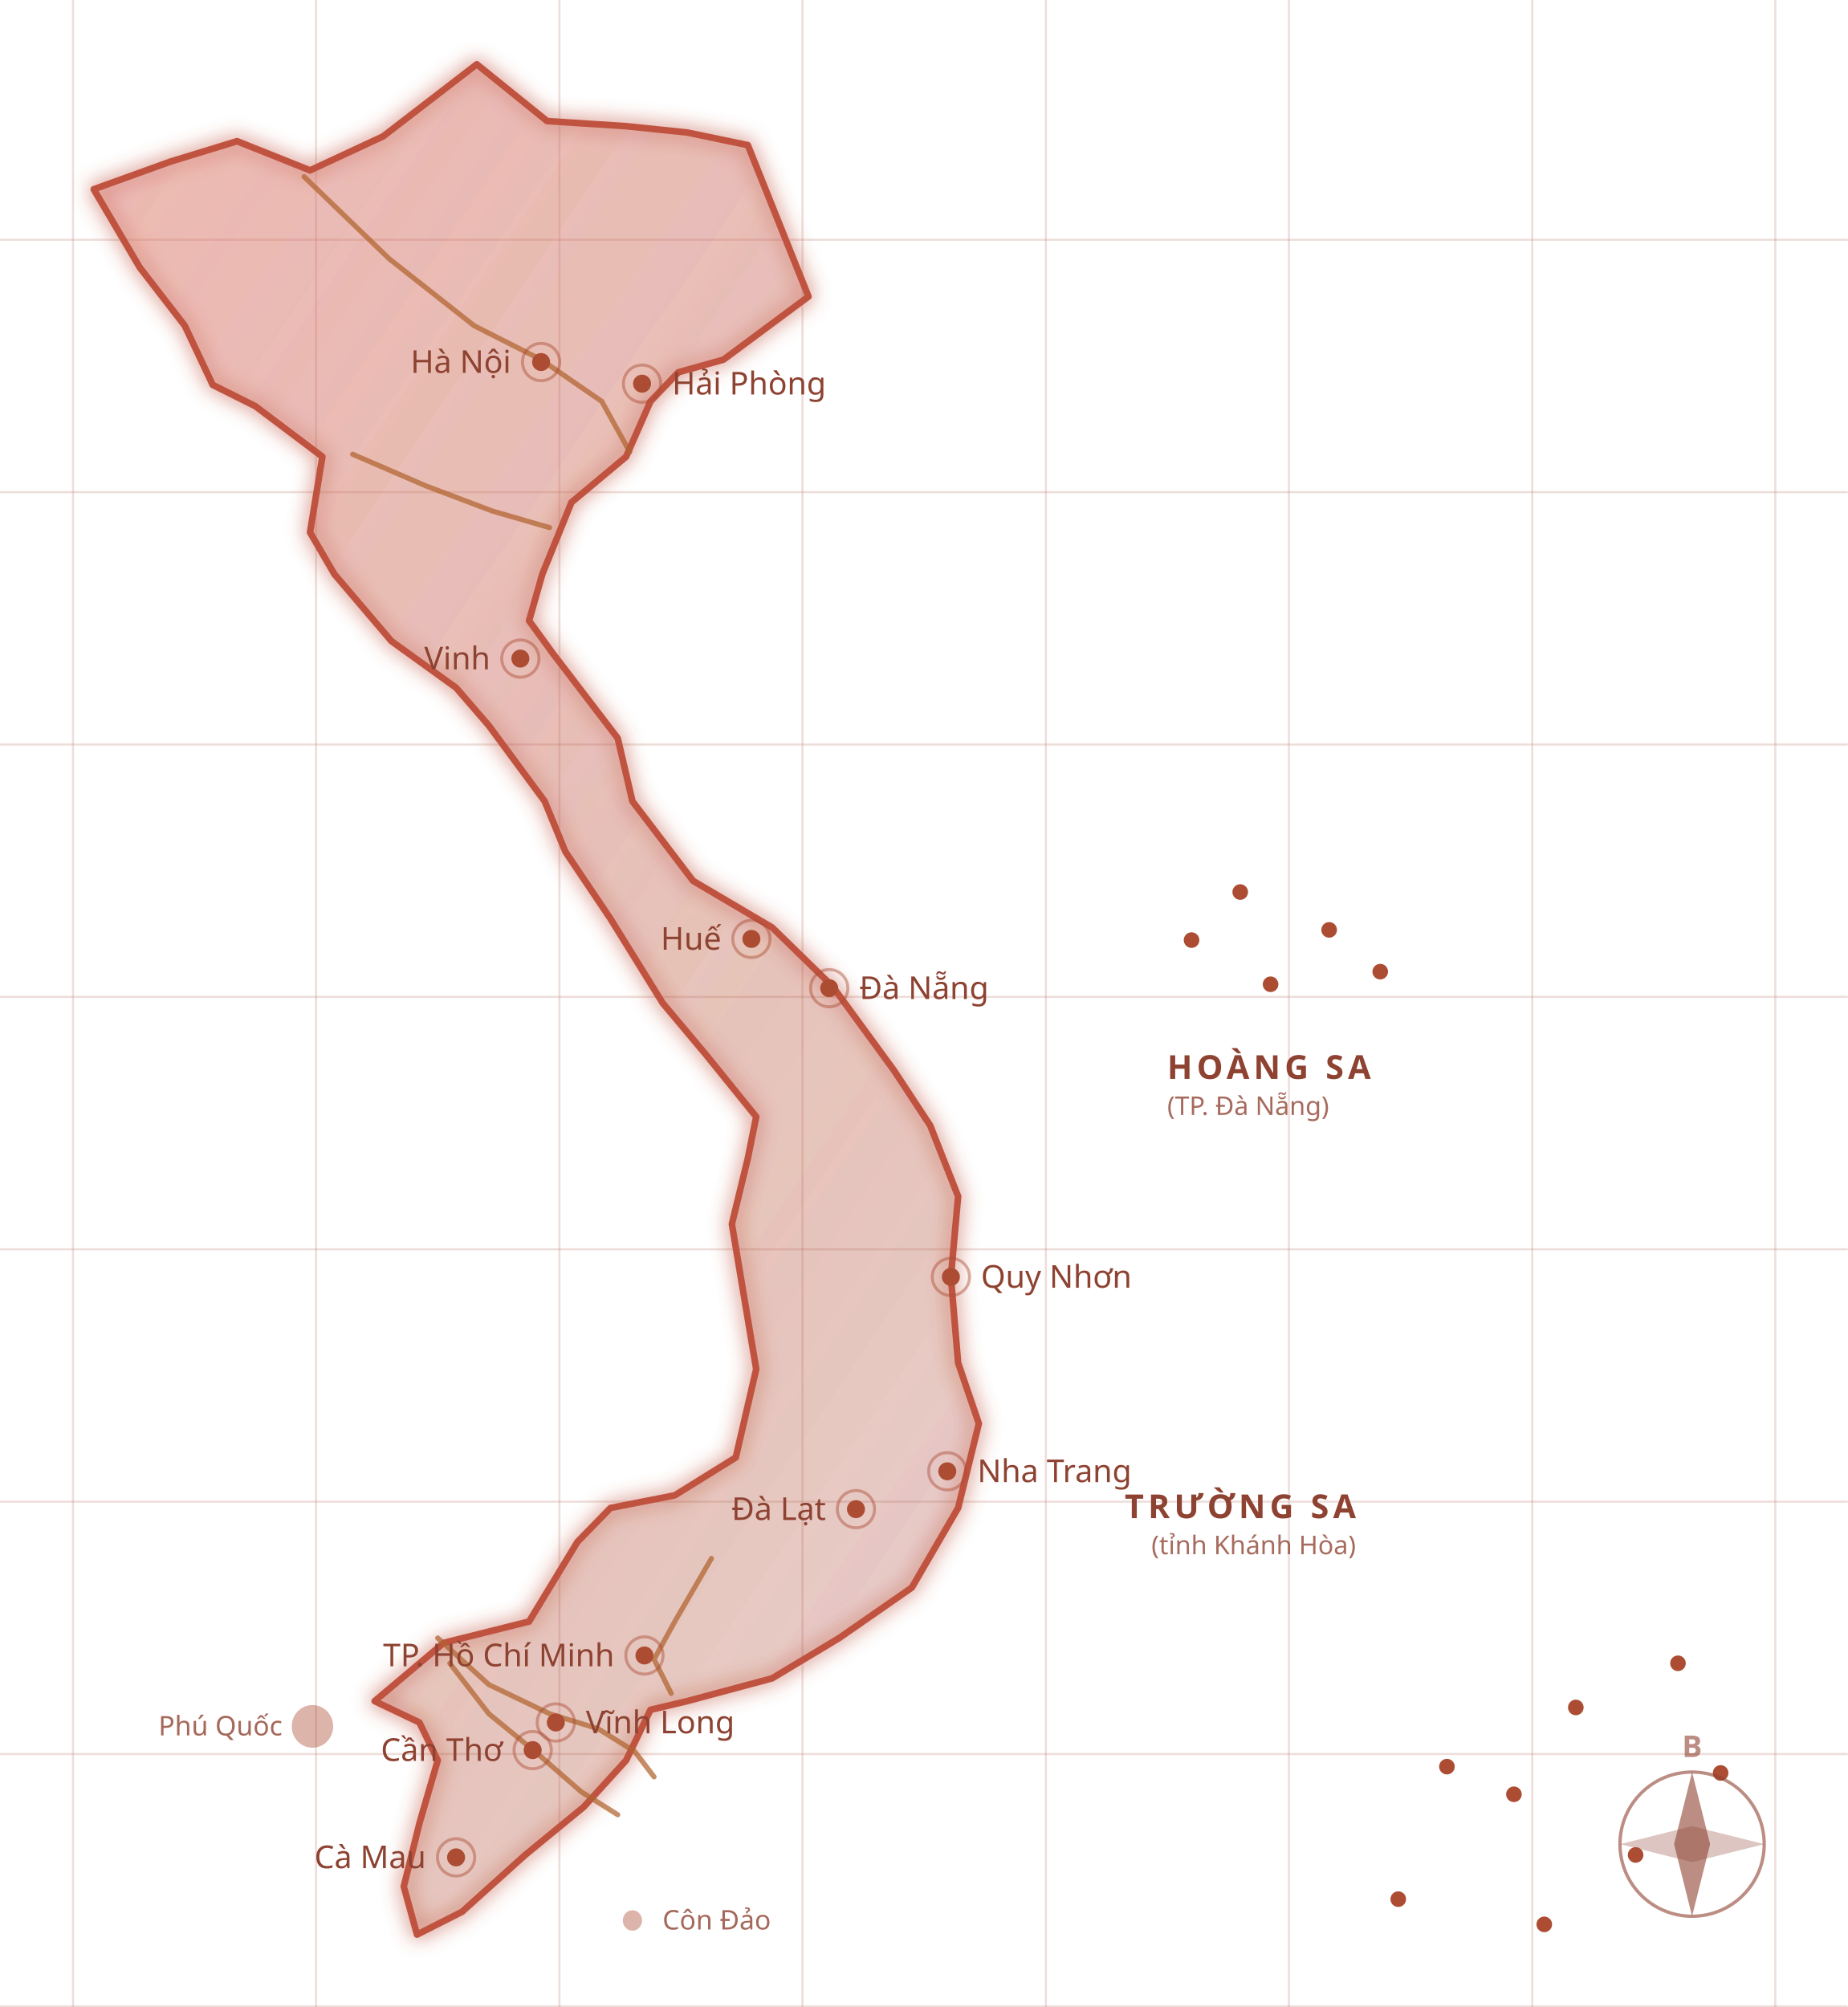
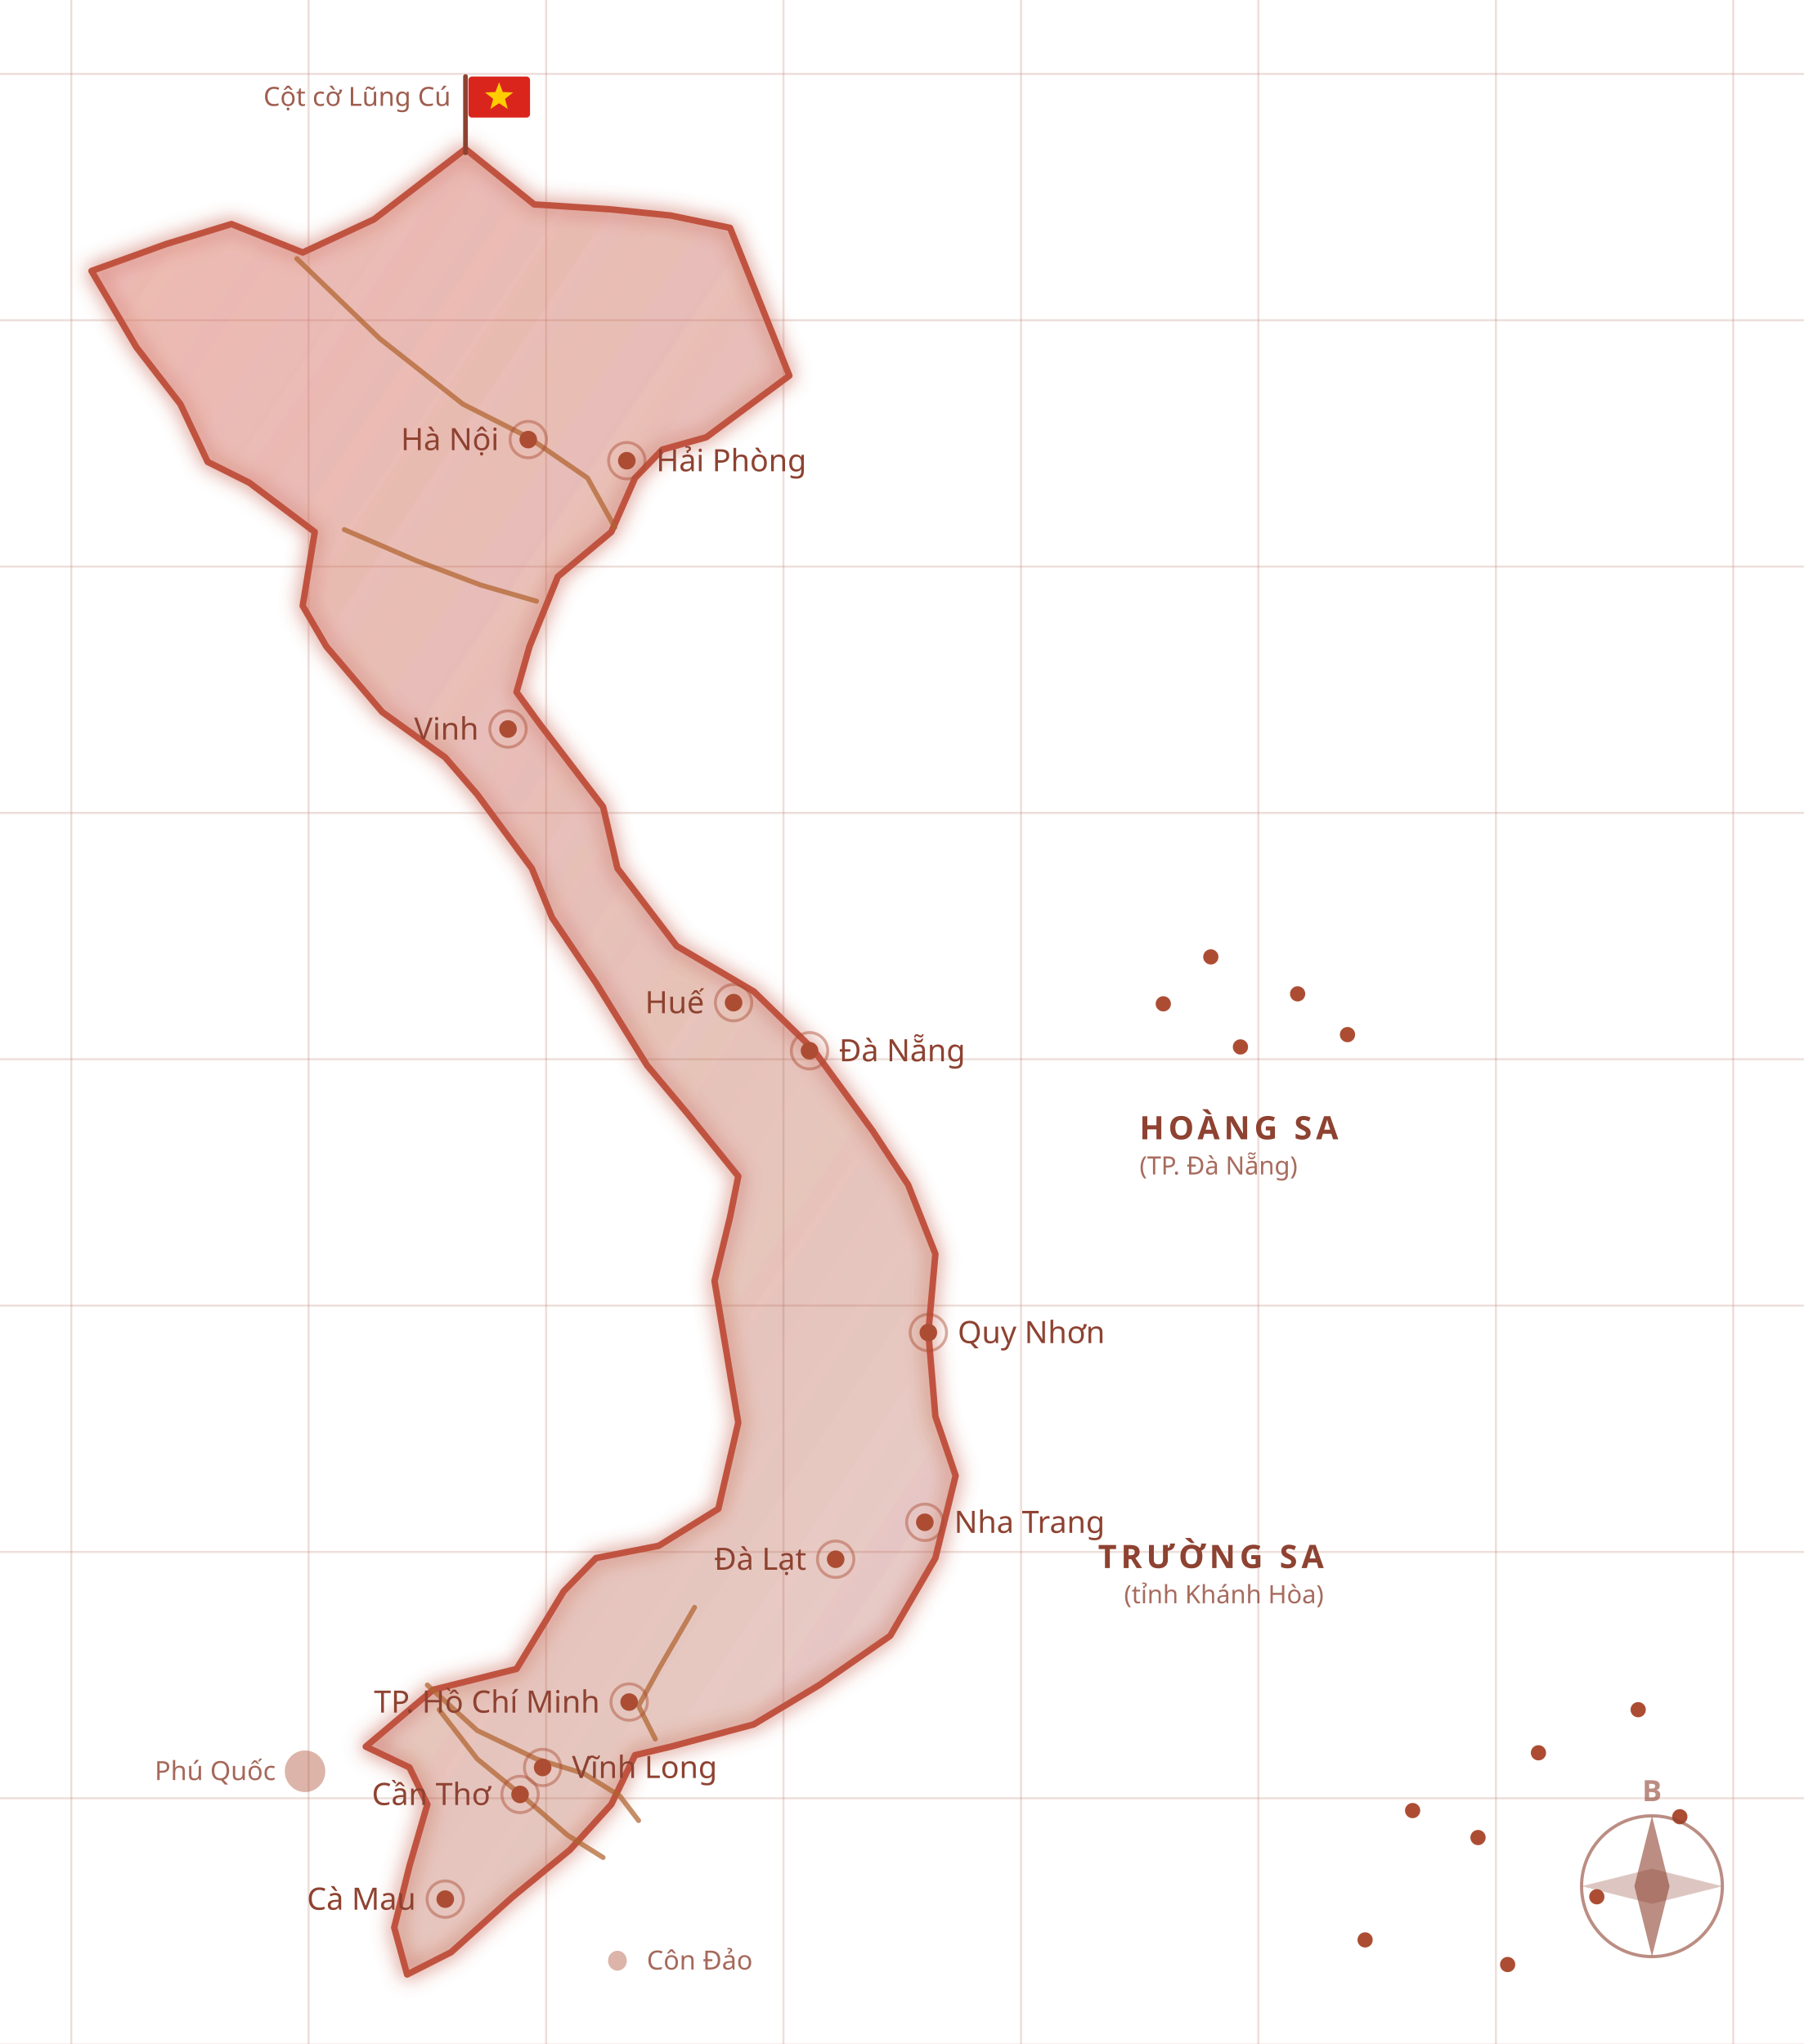
- <svg xmlns="http://www.w3.org/2000/svg" viewBox="0 0 615 668" role="img" aria-label="Bản đồ Việt Nam">
+ <svg xmlns="http://www.w3.org/2000/svg" viewBox="0 0 615 697" role="img" aria-label="Bản đồ Việt Nam">
  <defs>
    <filter id="hao" x="-25%" y="-25%" width="150%" height="150%">
      <feGaussianBlur stdDeviation="3.2" result="m" />
      <feMerge>
        <feMergeNode in="m" />
        <feMergeNode in="SourceGraphic" />
      </feMerge>
    </filter>
    <linearGradient id="nen-dat" x1="0" y1="0" x2="0.7" y2="1">
      <stop offset="0" stop-color="#DC756A" stop-opacity=".30" />
      <stop offset="1" stop-color="#AC4D33" stop-opacity=".16" />
    </linearGradient>
  </defs>
  <g stroke="#C08A7C" stroke-opacity=".28" stroke-width=".7">
-     <line x1="24.3" y1="0" x2="24.3" y2="668" />
-     <line x1="105.2" y1="0" x2="105.2" y2="668" />
-     <line x1="186.2" y1="0" x2="186.2" y2="668" />
-     <line x1="267.1" y1="0" x2="267.1" y2="668" />
-     <line x1="348.1" y1="0" x2="348.1" y2="668" />
-     <line x1="429.0" y1="0" x2="429.0" y2="668" />
-     <line x1="510.0" y1="0" x2="510.0" y2="668" />
-     <line x1="590.9" y1="0" x2="590.9" y2="668" />
-     <line x1="0" y1="667.8" x2="615" y2="667.8" />
-     <line x1="0" y1="583.8" x2="615" y2="583.8" />
-     <line x1="0" y1="499.8" x2="615" y2="499.8" />
-     <line x1="0" y1="415.8" x2="615" y2="415.8" />
-     <line x1="0" y1="331.8" x2="615" y2="331.8" />
-     <line x1="0" y1="247.8" x2="615" y2="247.8" />
-     <line x1="0" y1="163.8" x2="615" y2="163.8" />
-     <line x1="0" y1="79.8" x2="615" y2="79.8" />
+     <line x1="24.3" y1="0" x2="24.3" y2="697" />
+     <line x1="105.2" y1="0" x2="105.2" y2="697" />
+     <line x1="186.2" y1="0" x2="186.2" y2="697" />
+     <line x1="267.1" y1="0" x2="267.1" y2="697" />
+     <line x1="348.1" y1="0" x2="348.1" y2="697" />
+     <line x1="429.0" y1="0" x2="429.0" y2="697" />
+     <line x1="510.0" y1="0" x2="510.0" y2="697" />
+     <line x1="590.9" y1="0" x2="590.9" y2="697" />
+     <line x1="0" y1="697.2" x2="615" y2="697.2" />
+     <line x1="0" y1="613.2" x2="615" y2="613.2" />
+     <line x1="0" y1="529.2" x2="615" y2="529.2" />
+     <line x1="0" y1="445.2" x2="615" y2="445.2" />
+     <line x1="0" y1="361.2" x2="615" y2="361.2" />
+     <line x1="0" y1="277.2" x2="615" y2="277.2" />
+     <line x1="0" y1="193.2" x2="615" y2="193.2" />
+     <line x1="0" y1="109.2" x2="615" y2="109.2" />
+     <line x1="0" y1="25.2" x2="615" y2="25.2" />
  </g>
-   <path d="M 31.2 63.0 L 56.7 53.8 L 78.9 47.0 L 103.2 56.7 L 127.5 45.4 L 158.7 21.4 L 182.1 40.3 L 208.4 42.0 L 228.7 44.1 L 248.9 48.3 L 269.1 98.7 L 240.8 119.7 L 225.8 123.9 L 216.5 133.6 L 208.4 152.0 L 190.2 167.2 L 180.5 191.1 L 176.1 206.6 L 184.1 217.6 L 205.6 245.7 L 210.5 266.7 L 230.7 293.2 L 257.0 308.7 L 277.2 328.4 L 297.5 356.2 L 309.6 374.6 L 318.9 398.2 L 316.5 425.0 L 318.9 453.6 L 325.8 473.8 L 318.9 501.9 L 303.5 528.4 L 279.3 545.2 L 257.0 558.6 L 228.7 566.2 L 216.5 569.1 L 208.4 585.9 L 194.3 601.4 L 174.8 617.4 L 153.8 636.3 L 138.8 643.9 L 134.4 627.9 L 139.6 606.9 L 145.7 585.9 L 139.6 573.3 L 124.7 566.2 L 147.7 546.8 L 176.1 539.7 L 192.2 513.2 L 203.2 501.9 L 224.6 497.7 L 244.9 485.1 L 251.7 455.7 L 243.6 407.4 L 248.9 385.6 L 251.7 371.7 L 234.7 350.7 L 220.6 333.9 L 203.2 305.8 L 188.2 283.5 L 181.3 266.7 L 162.7 241.5 L 151.8 228.9 L 130.3 213.4 L 111.3 191.1 L 103.2 177.2 L 107.3 152.0 L 85.0 135.2 L 70.8 128.1 L 61.5 108.4 L 46.5 89.0 L 31.2 63.0 Z" fill="url(#nen-dat)" stroke="#C05340" stroke-width="2.2" stroke-linejoin="round" filter="url(#hao)" />
+   <path d="M 31.2 92.4 L 56.7 83.2 L 78.9 76.4 L 103.2 86.1 L 127.5 74.8 L 158.7 50.8 L 182.1 69.7 L 208.4 71.4 L 228.7 73.5 L 248.9 77.7 L 269.1 128.1 L 240.8 149.1 L 225.8 153.3 L 216.5 163.0 L 208.4 181.4 L 190.2 196.6 L 180.5 220.5 L 176.1 236.0 L 184.1 247.0 L 205.6 275.1 L 210.5 296.1 L 230.7 322.6 L 257.0 338.1 L 277.2 357.8 L 297.5 385.6 L 309.6 404.0 L 318.9 427.6 L 316.5 454.4 L 318.9 483.0 L 325.8 503.2 L 318.9 531.3 L 303.5 557.8 L 279.3 574.6 L 257.0 588.0 L 228.7 595.6 L 216.5 598.5 L 208.4 615.3 L 194.3 630.8 L 174.8 646.8 L 153.8 665.7 L 138.8 673.3 L 134.4 657.3 L 139.6 636.3 L 145.7 615.3 L 139.6 602.7 L 124.7 595.6 L 147.7 576.2 L 176.1 569.1 L 192.2 542.6 L 203.2 531.3 L 224.6 527.1 L 244.9 514.5 L 251.7 485.1 L 243.6 436.8 L 248.9 415.0 L 251.7 401.1 L 234.7 380.1 L 220.6 363.3 L 203.2 335.2 L 188.2 312.9 L 181.3 296.1 L 162.7 270.9 L 151.8 258.3 L 130.3 242.8 L 111.3 220.5 L 103.2 206.6 L 107.3 181.4 L 85.0 164.6 L 70.8 157.5 L 61.5 137.8 L 46.5 118.4 L 31.2 92.4 Z" fill="url(#nen-dat)" stroke="#C05340" stroke-width="2.2" stroke-linejoin="round" filter="url(#hao)" />
  <g fill="none" stroke="#B0632E" stroke-opacity=".72" stroke-width="1.7" stroke-linecap="round">
-     <path d="M 101.2 58.8 L 129.5 86.1 L 157.8 108.4 L 180.1 119.7 L 200.3 133.6 L 209.6 150.4" />
-     <path d="M 117.4 151.2 L 141.7 161.7 L 163.9 170.1 L 182.9 175.6" />
-     <path d="M 145.7 545.2 L 162.7 560.7 L 182.9 570.4 L 199.1 575.4 L 211.3 583.0 L 217.7 591.4" />
-     <path d="M 149.7 553.6 L 162.7 570.4 L 178.1 583.0 L 193.5 596.4 L 205.6 604.0" />
-     <path d="M 236.8 518.7 L 224.6 539.7 L 217.7 552.3 L 223.4 563.6" />
+     <path d="M 101.2 88.2 L 129.5 115.5 L 157.8 137.8 L 180.1 149.1 L 200.3 163.0 L 209.6 179.8" />
+     <path d="M 117.4 180.6 L 141.7 191.1 L 163.9 199.5 L 182.9 205.0" />
+     <path d="M 145.7 574.6 L 162.7 590.1 L 182.9 599.8 L 199.1 604.8 L 211.3 612.4 L 217.7 620.8" />
+     <path d="M 149.7 583.0 L 162.7 599.8 L 178.1 612.4 L 193.5 625.8 L 205.6 633.4" />
+     <path d="M 236.8 548.1 L 224.6 569.1 L 217.7 581.7 L 223.4 593.0" />
  </g>
-   <ellipse cx="104.0" cy="574.6" rx="6.9" ry="7.1" fill="#AC4D33" fill-opacity=".42" />
-   <text x="94.0" y="577.6" font-size="9" text-anchor="end" fill="#8E4231" fill-opacity=".8" font-family="Calibri,'Segoe UI',sans-serif">Phú Quốc</text>
-   <ellipse cx="210.5" cy="639.2" rx="3.2" ry="3.4" fill="#AC4D33" fill-opacity=".42" />
-   <text x="220.5" y="642.2" font-size="9" text-anchor="start" fill="#8E4231" fill-opacity=".8" font-family="Calibri,'Segoe UI',sans-serif">Côn Đảo</text>
-   <circle cx="412.8" cy="296.9" r="2.6" fill="#AC4D33" />
-   <circle cx="442.4" cy="309.5" r="2.6" fill="#AC4D33" />
-   <circle cx="396.6" cy="312.9" r="2.6" fill="#AC4D33" />
-   <circle cx="459.4" cy="323.4" r="2.6" fill="#AC4D33" />
-   <circle cx="422.9" cy="327.6" r="2.6" fill="#AC4D33" />
-   <text x="388.5" y="359.1" font-size="11" letter-spacing="1.4" text-anchor="start" fill="#8E4231" font-family="Calibri,'Segoe UI',sans-serif" font-weight="700">HOÀNG SA</text>
-   <text x="388.5" y="371.1" font-size="8.6" text-anchor="start" fill="#8E4231" fill-opacity=".78" font-family="Calibri,'Segoe UI',sans-serif">(TP. Đà Nẵng)</text>
-   <circle cx="524.5" cy="568.3" r="2.6" fill="#AC4D33" />
-   <circle cx="503.9" cy="597.2" r="2.6" fill="#AC4D33" />
-   <circle cx="544.4" cy="617.4" r="2.6" fill="#AC4D33" />
-   <circle cx="572.7" cy="590.1" r="2.6" fill="#AC4D33" />
-   <circle cx="465.4" cy="632.1" r="2.6" fill="#AC4D33" />
-   <circle cx="514.0" cy="640.5" r="2.6" fill="#AC4D33" />
-   <circle cx="558.5" cy="553.6" r="2.6" fill="#AC4D33" />
-   <circle cx="481.6" cy="588.0" r="2.6" fill="#AC4D33" />
-   <text x="451.3" y="505.3" font-size="11" letter-spacing="1.4" text-anchor="end" fill="#8E4231" font-family="Calibri,'Segoe UI',sans-serif" font-weight="700">TRƯỜNG SA</text>
-   <text x="451.3" y="517.3" font-size="8.6" text-anchor="end" fill="#8E4231" fill-opacity=".78" font-family="Calibri,'Segoe UI',sans-serif">(tỉnh Khánh Hòa)</text>
-   <circle cx="180.1" cy="120.5" r="3" fill="#AC4D33" />
-   <circle cx="180.1" cy="120.5" r="6.2" fill="none" stroke="#AC4D33" stroke-opacity=".45" stroke-width="1" />
-   <text x="170.1" y="124.1" font-size="10.5" text-anchor="end" fill="#8E4231" font-family="Calibri,'Segoe UI',sans-serif">Hà Nội</text>
-   <circle cx="213.7" cy="127.7" r="3" fill="#AC4D33" />
-   <circle cx="213.7" cy="127.7" r="6.2" fill="none" stroke="#AC4D33" stroke-opacity=".45" stroke-width="1" />
-   <text x="223.7" y="131.3" font-size="10.5" text-anchor="start" fill="#8E4231" font-family="Calibri,'Segoe UI',sans-serif">Hải Phòng</text>
-   <circle cx="173.2" cy="219.2" r="3" fill="#AC4D33" />
-   <circle cx="173.2" cy="219.2" r="6.2" fill="none" stroke="#AC4D33" stroke-opacity=".45" stroke-width="1" />
-   <text x="163.2" y="222.8" font-size="10.5" text-anchor="end" fill="#8E4231" font-family="Calibri,'Segoe UI',sans-serif">Vinh</text>
-   <circle cx="250.1" cy="312.5" r="3" fill="#AC4D33" />
-   <circle cx="250.1" cy="312.5" r="6.2" fill="none" stroke="#AC4D33" stroke-opacity=".45" stroke-width="1" />
-   <text x="240.1" y="316.1" font-size="10.5" text-anchor="end" fill="#8E4231" font-family="Calibri,'Segoe UI',sans-serif">Huế</text>
-   <circle cx="276.0" cy="328.9" r="3" fill="#AC4D33" />
-   <circle cx="276.0" cy="328.9" r="6.2" fill="none" stroke="#AC4D33" stroke-opacity=".45" stroke-width="1" />
-   <text x="286.0" y="332.5" font-size="10.5" text-anchor="start" fill="#8E4231" font-family="Calibri,'Segoe UI',sans-serif">Đà Nẵng</text>
-   <circle cx="316.5" cy="425.0" r="3" fill="#AC4D33" />
-   <circle cx="316.5" cy="425.0" r="6.2" fill="none" stroke="#AC4D33" stroke-opacity=".45" stroke-width="1" />
-   <text x="326.5" y="428.6" font-size="10.5" text-anchor="start" fill="#8E4231" font-family="Calibri,'Segoe UI',sans-serif">Quy Nhơn</text>
-   <circle cx="315.3" cy="489.7" r="3" fill="#AC4D33" />
-   <circle cx="315.3" cy="489.7" r="6.2" fill="none" stroke="#AC4D33" stroke-opacity=".45" stroke-width="1" />
-   <text x="325.3" y="493.3" font-size="10.5" text-anchor="start" fill="#8E4231" font-family="Calibri,'Segoe UI',sans-serif">Nha Trang</text>
-   <circle cx="284.9" cy="502.3" r="3" fill="#AC4D33" />
-   <circle cx="284.9" cy="502.3" r="6.2" fill="none" stroke="#AC4D33" stroke-opacity=".45" stroke-width="1" />
-   <text x="274.9" y="505.9" font-size="10.5" text-anchor="end" fill="#8E4231" font-family="Calibri,'Segoe UI',sans-serif">Đà Lạt</text>
-   <circle cx="214.5" cy="551.0" r="3" fill="#AC4D33" />
-   <circle cx="214.5" cy="551.0" r="6.2" fill="none" stroke="#AC4D33" stroke-opacity=".45" stroke-width="1" />
-   <text x="204.5" y="554.6" font-size="10.5" text-anchor="end" fill="#8E4231" font-family="Calibri,'Segoe UI',sans-serif">TP. Hồ Chí Minh</text>
-   <circle cx="185.0" cy="573.3" r="3" fill="#AC4D33" />
-   <circle cx="185.0" cy="573.3" r="6.2" fill="none" stroke="#AC4D33" stroke-opacity=".45" stroke-width="1" />
-   <text x="195.0" y="576.9" font-size="10.5" text-anchor="start" fill="#8E4231" font-family="Calibri,'Segoe UI',sans-serif">Vĩnh Long</text>
-   <circle cx="177.3" cy="582.5" r="3" fill="#AC4D33" />
-   <circle cx="177.3" cy="582.5" r="6.2" fill="none" stroke="#AC4D33" stroke-opacity=".45" stroke-width="1" />
-   <text x="167.3" y="586.1" font-size="10.5" text-anchor="end" fill="#8E4231" font-family="Calibri,'Segoe UI',sans-serif">Cần Thơ</text>
-   <circle cx="151.8" cy="618.2" r="3" fill="#AC4D33" />
-   <circle cx="151.8" cy="618.2" r="6.2" fill="none" stroke="#AC4D33" stroke-opacity=".45" stroke-width="1" />
-   <text x="141.8" y="621.8" font-size="10.5" text-anchor="end" fill="#8E4231" font-family="Calibri,'Segoe UI',sans-serif">Cà Mau</text>
+   <ellipse cx="104.0" cy="604.0" rx="6.9" ry="7.1" fill="#AC4D33" fill-opacity=".42" />
+   <text x="94.0" y="607.0" font-size="9" text-anchor="end" fill="#8E4231" fill-opacity=".8" font-family="Calibri,'Segoe UI',sans-serif">Phú Quốc</text>
+   <ellipse cx="210.5" cy="668.6" rx="3.2" ry="3.4" fill="#AC4D33" fill-opacity=".42" />
+   <text x="220.5" y="671.6" font-size="9" text-anchor="start" fill="#8E4231" fill-opacity=".8" font-family="Calibri,'Segoe UI',sans-serif">Côn Đảo</text>
+   <circle cx="412.8" cy="326.3" r="2.6" fill="#AC4D33" />
+   <circle cx="442.4" cy="338.9" r="2.6" fill="#AC4D33" />
+   <circle cx="396.6" cy="342.3" r="2.6" fill="#AC4D33" />
+   <circle cx="459.4" cy="352.8" r="2.6" fill="#AC4D33" />
+   <circle cx="422.9" cy="357.0" r="2.6" fill="#AC4D33" />
+   <text x="388.5" y="388.5" font-size="11" letter-spacing="1.4" text-anchor="start" fill="#8E4231" font-family="Calibri,'Segoe UI',sans-serif" font-weight="700">HOÀNG SA</text>
+   <text x="388.5" y="400.5" font-size="8.6" text-anchor="start" fill="#8E4231" fill-opacity=".78" font-family="Calibri,'Segoe UI',sans-serif">(TP. Đà Nẵng)</text>
+   <circle cx="524.5" cy="597.7" r="2.6" fill="#AC4D33" />
+   <circle cx="503.9" cy="626.6" r="2.6" fill="#AC4D33" />
+   <circle cx="544.4" cy="646.8" r="2.6" fill="#AC4D33" />
+   <circle cx="572.7" cy="619.5" r="2.6" fill="#AC4D33" />
+   <circle cx="465.4" cy="661.5" r="2.6" fill="#AC4D33" />
+   <circle cx="514.0" cy="669.9" r="2.6" fill="#AC4D33" />
+   <circle cx="558.5" cy="583.0" r="2.6" fill="#AC4D33" />
+   <circle cx="481.6" cy="617.4" r="2.6" fill="#AC4D33" />
+   <text x="451.3" y="534.7" font-size="11" letter-spacing="1.4" text-anchor="end" fill="#8E4231" font-family="Calibri,'Segoe UI',sans-serif" font-weight="700">TRƯỜNG SA</text>
+   <text x="451.3" y="546.7" font-size="8.6" text-anchor="end" fill="#8E4231" fill-opacity=".78" font-family="Calibri,'Segoe UI',sans-serif">(tỉnh Khánh Hòa)</text>
+   <circle cx="180.1" cy="149.9" r="3" fill="#AC4D33" />
+   <circle cx="180.1" cy="149.9" r="6.2" fill="none" stroke="#AC4D33" stroke-opacity=".45" stroke-width="1" />
+   <text x="170.1" y="153.5" font-size="10.5" text-anchor="end" fill="#8E4231" font-family="Calibri,'Segoe UI',sans-serif">Hà Nội</text>
+   <circle cx="213.7" cy="157.1" r="3" fill="#AC4D33" />
+   <circle cx="213.7" cy="157.1" r="6.2" fill="none" stroke="#AC4D33" stroke-opacity=".45" stroke-width="1" />
+   <text x="223.7" y="160.7" font-size="10.5" text-anchor="start" fill="#8E4231" font-family="Calibri,'Segoe UI',sans-serif">Hải Phòng</text>
+   <circle cx="173.2" cy="248.6" r="3" fill="#AC4D33" />
+   <circle cx="173.2" cy="248.6" r="6.2" fill="none" stroke="#AC4D33" stroke-opacity=".45" stroke-width="1" />
+   <text x="163.2" y="252.2" font-size="10.5" text-anchor="end" fill="#8E4231" font-family="Calibri,'Segoe UI',sans-serif">Vinh</text>
+   <circle cx="250.1" cy="341.9" r="3" fill="#AC4D33" />
+   <circle cx="250.1" cy="341.9" r="6.2" fill="none" stroke="#AC4D33" stroke-opacity=".45" stroke-width="1" />
+   <text x="240.1" y="345.5" font-size="10.5" text-anchor="end" fill="#8E4231" font-family="Calibri,'Segoe UI',sans-serif">Huế</text>
+   <circle cx="276.0" cy="358.3" r="3" fill="#AC4D33" />
+   <circle cx="276.0" cy="358.3" r="6.2" fill="none" stroke="#AC4D33" stroke-opacity=".45" stroke-width="1" />
+   <text x="286.0" y="361.9" font-size="10.5" text-anchor="start" fill="#8E4231" font-family="Calibri,'Segoe UI',sans-serif">Đà Nẵng</text>
+   <circle cx="316.5" cy="454.4" r="3" fill="#AC4D33" />
+   <circle cx="316.5" cy="454.4" r="6.2" fill="none" stroke="#AC4D33" stroke-opacity=".45" stroke-width="1" />
+   <text x="326.5" y="458.0" font-size="10.5" text-anchor="start" fill="#8E4231" font-family="Calibri,'Segoe UI',sans-serif">Quy Nhơn</text>
+   <circle cx="315.3" cy="519.1" r="3" fill="#AC4D33" />
+   <circle cx="315.3" cy="519.1" r="6.2" fill="none" stroke="#AC4D33" stroke-opacity=".45" stroke-width="1" />
+   <text x="325.3" y="522.7" font-size="10.5" text-anchor="start" fill="#8E4231" font-family="Calibri,'Segoe UI',sans-serif">Nha Trang</text>
+   <circle cx="284.9" cy="531.7" r="3" fill="#AC4D33" />
+   <circle cx="284.9" cy="531.7" r="6.2" fill="none" stroke="#AC4D33" stroke-opacity=".45" stroke-width="1" />
+   <text x="274.9" y="535.3" font-size="10.5" text-anchor="end" fill="#8E4231" font-family="Calibri,'Segoe UI',sans-serif">Đà Lạt</text>
+   <circle cx="214.5" cy="580.4" r="3" fill="#AC4D33" />
+   <circle cx="214.5" cy="580.4" r="6.2" fill="none" stroke="#AC4D33" stroke-opacity=".45" stroke-width="1" />
+   <text x="204.5" y="584.0" font-size="10.5" text-anchor="end" fill="#8E4231" font-family="Calibri,'Segoe UI',sans-serif">TP. Hồ Chí Minh</text>
+   <circle cx="185.0" cy="602.7" r="3" fill="#AC4D33" />
+   <circle cx="185.0" cy="602.7" r="6.2" fill="none" stroke="#AC4D33" stroke-opacity=".45" stroke-width="1" />
+   <text x="195.0" y="606.3" font-size="10.5" text-anchor="start" fill="#8E4231" font-family="Calibri,'Segoe UI',sans-serif">Vĩnh Long</text>
+   <circle cx="177.3" cy="611.9" r="3" fill="#AC4D33" />
+   <circle cx="177.3" cy="611.9" r="6.2" fill="none" stroke="#AC4D33" stroke-opacity=".45" stroke-width="1" />
+   <text x="167.3" y="615.5" font-size="10.5" text-anchor="end" fill="#8E4231" font-family="Calibri,'Segoe UI',sans-serif">Cần Thơ</text>
+   <circle cx="151.8" cy="647.6" r="3" fill="#AC4D33" />
+   <circle cx="151.8" cy="647.6" r="6.2" fill="none" stroke="#AC4D33" stroke-opacity=".45" stroke-width="1" />
+   <text x="141.8" y="651.2" font-size="10.5" text-anchor="end" fill="#8E4231" font-family="Calibri,'Segoe UI',sans-serif">Cà Mau</text>
+   <g>
+     <line x1="158.7" y1="52.1" x2="158.7" y2="26.1" stroke="#8E4231" stroke-width="1.6" stroke-linecap="round" />
+     <rect x="159.7" y="26.1" width="21.0" height="14.0" rx="1.2" fill="#DA251D" />
+     <polygon points="170.15,28.04 171.40,31.37 174.95,31.52 172.17,33.73 173.11,37.16 170.15,35.20 167.19,37.16 168.14,33.73 165.36,31.52 168.91,31.37" fill="#FFCD00" />
+     <text x="153.7" y="36.1" font-size="9" text-anchor="end" fill="#8E4231" fill-opacity=".85" font-family="Calibri,'Segoe UI',sans-serif">Cột cờ Lũng Cú</text>
+   </g>
  <g stroke="#8E4231" stroke-opacity=".6" fill="#8E4231" fill-opacity=".6">
-     <circle cx="563.2" cy="613.8" r="24.0" fill="none" stroke-width="1.1" />
-     <path d="M 563.2 589.8 L 569.2 613.8 L 563.2 637.8 L 557.2 613.8 Z" stroke="none" />
-     <path d="M 539.2 613.8 L 563.2 607.8 L 587.2 613.8 L 563.2 619.8 Z" stroke="none" fill-opacity=".3" />
-     <text x="563.2" y="584.8" font-size="10" text-anchor="middle" stroke="none" font-family="Calibri,sans-serif" font-weight="700">B</text>
+     <circle cx="563.2" cy="643.2" r="24.0" fill="none" stroke-width="1.1" />
+     <path d="M 563.2 619.2 L 569.2 643.2 L 563.2 667.2 L 557.2 643.2 Z" stroke="none" />
+     <path d="M 539.2 643.2 L 563.2 637.2 L 587.2 643.2 L 563.2 649.2 Z" stroke="none" fill-opacity=".3" />
+     <text x="563.2" y="614.2" font-size="10" text-anchor="middle" stroke="none" font-family="Calibri,sans-serif" font-weight="700">B</text>
  </g>
</svg>
